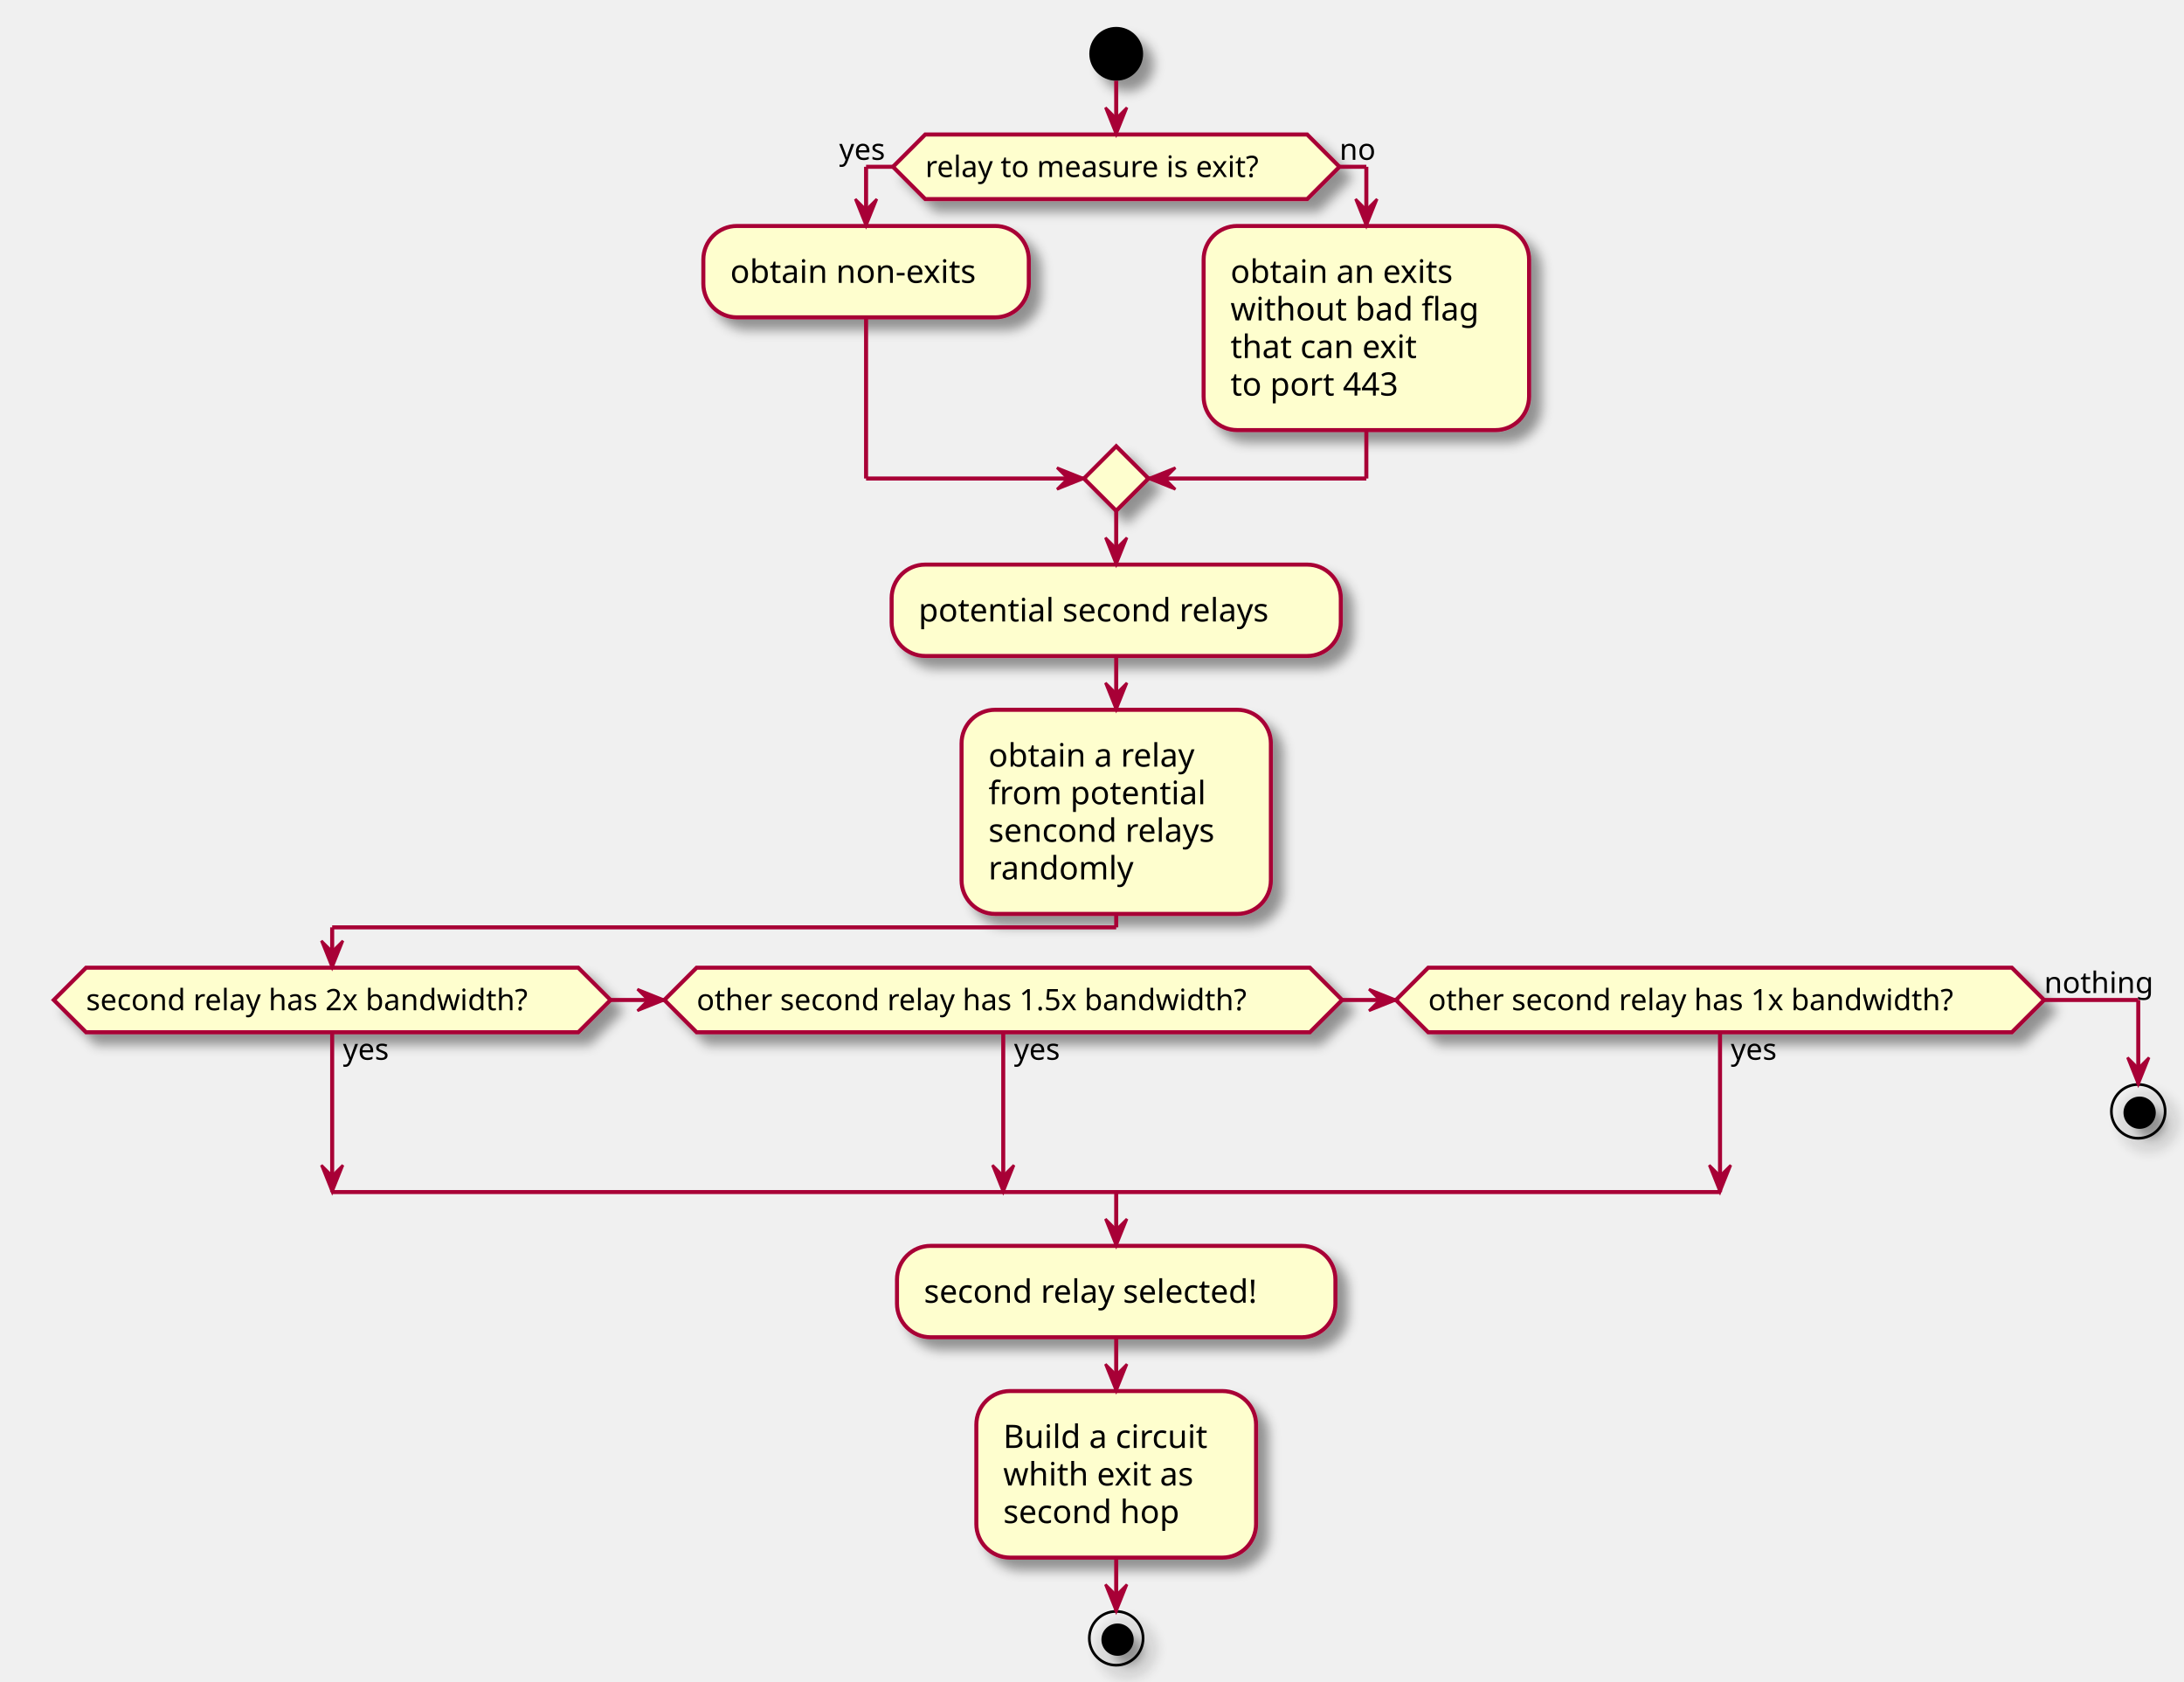
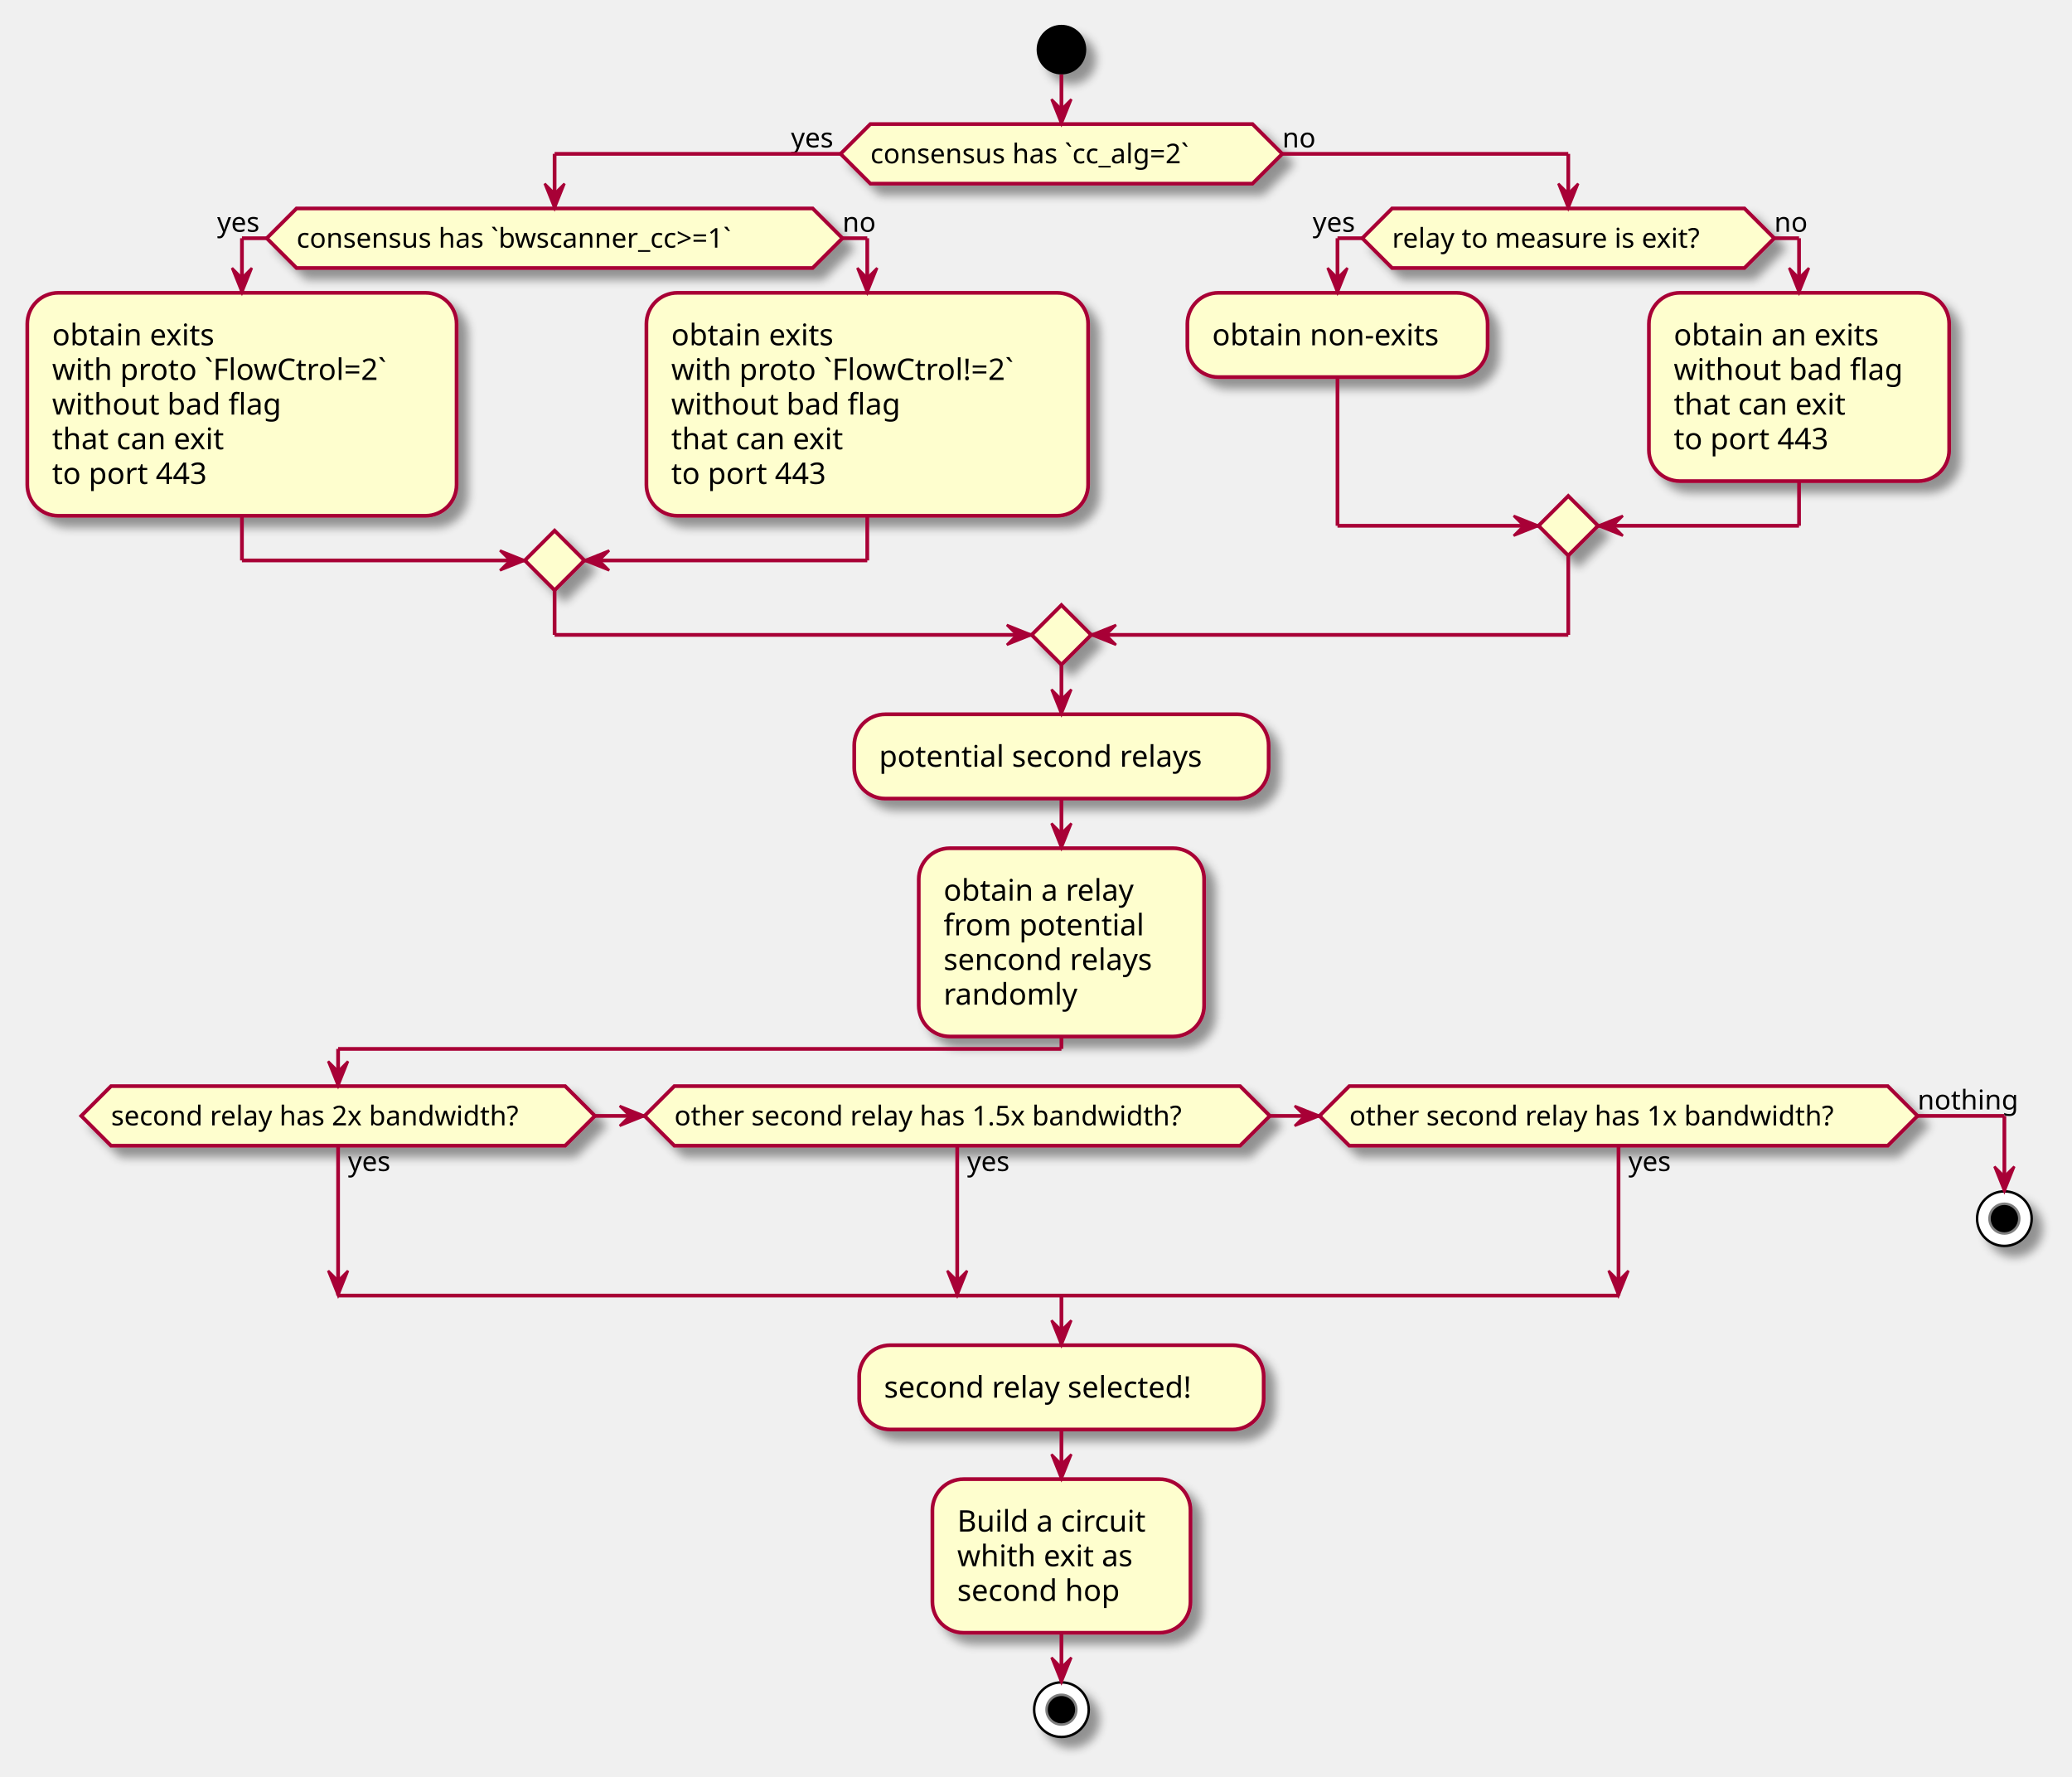
- <svg xmlns="http://www.w3.org/2000/svg" contentScriptType="application/ecmascript" contentStyleType="text/css" height="625px" preserveAspectRatio="none" style="width:812px;height:625px;" version="1.1" viewBox="0 0 812 625" width="812px" zoomAndPan="magnify">
+ <svg xmlns="http://www.w3.org/2000/svg" contentScriptType="application/ecmascript" contentStyleType="text/css" height="716px" preserveAspectRatio="none" style="width:835px;height:716px;" version="1.1" viewBox="0 0 835 716" width="835px" zoomAndPan="magnify">
  <defs>
-     <filter height="300%" id="fd9ikek" width="300%" x="-1" y="-1">
+     <filter height="300%" id="fuxnn6ywm67wb" width="300%" x="-1" y="-1">
      <feGaussianBlur result="blurOut" stdDeviation="2.0" />
      <feColorMatrix in="blurOut" result="blurOut2" type="matrix" values="0 0 0 0 0 0 0 0 0 0 0 0 0 0 0 0 0 0 .4 0" />
      <feOffset dx="4.0" dy="4.0" in="blurOut2" result="blurOut3" />
      <feBlend in="SourceGraphic" in2="blurOut3" mode="normal" />
    </filter>
  </defs>
  <g>
-     <ellipse cx="415" cy="20" fill="#000000" filter="url(#fd9ikek)" rx="10" ry="10" style="stroke: none; stroke-width: 1.0;" />
-     <polygon fill="#FEFECE" filter="url(#fd9ikek)" points="344,50,486,50,498,62,486,74,344,74,332,62,344,50" style="stroke: #A80036; stroke-width: 1.5;" />
-     <text fill="#000000" font-family="sans-serif" font-size="11" lengthAdjust="spacingAndGlyphs" textLength="142" x="344" y="65.808">relay to measure is exit?</text>
-     <text fill="#000000" font-family="sans-serif" font-size="11" lengthAdjust="spacingAndGlyphs" textLength="20" x="312" y="59.406">yes</text>
-     <text fill="#000000" font-family="sans-serif" font-size="11" lengthAdjust="spacingAndGlyphs" textLength="14" x="498" y="59.406">no</text>
-     <rect fill="#FEFECE" filter="url(#fd9ikek)" height="33.969" rx="12.5" ry="12.5" style="stroke: #A80036; stroke-width: 1.5;" width="121" x="261.5" y="84" />
-     <text fill="#000000" font-family="sans-serif" font-size="12" lengthAdjust="spacingAndGlyphs" textLength="101" x="271.5" y="105.139">obtain non-exits</text>
-     <rect fill="#FEFECE" filter="url(#fd9ikek)" height="75.875" rx="12.5" ry="12.5" style="stroke: #A80036; stroke-width: 1.5;" width="121" x="447.5" y="84" />
-     <text fill="#000000" font-family="sans-serif" font-size="12" lengthAdjust="spacingAndGlyphs" textLength="93" x="457.5" y="105.139">obtain an exits</text>
-     <text fill="#000000" font-family="sans-serif" font-size="12" lengthAdjust="spacingAndGlyphs" textLength="101" x="457.5" y="119.107">without bad flag</text>
-     <text fill="#000000" font-family="sans-serif" font-size="12" lengthAdjust="spacingAndGlyphs" textLength="79" x="457.5" y="133.076">that can exit</text>
-     <text fill="#000000" font-family="sans-serif" font-size="12" lengthAdjust="spacingAndGlyphs" textLength="71" x="457.5" y="147.045">to port 443</text>
-     <polygon fill="#FEFECE" filter="url(#fd9ikek)" points="415,165.875,427,177.875,415,189.875,403,177.875,415,165.875" style="stroke: #A80036; stroke-width: 1.5;" />
-     <rect fill="#FEFECE" filter="url(#fd9ikek)" height="33.969" rx="12.5" ry="12.5" style="stroke: #A80036; stroke-width: 1.5;" width="167" x="331.5" y="209.875" />
-     <text fill="#000000" font-family="sans-serif" font-size="12" lengthAdjust="spacingAndGlyphs" textLength="147" x="341.5" y="231.014">potential second relays</text>
-     <rect fill="#FEFECE" filter="url(#fd9ikek)" height="75.875" rx="12.5" ry="12.5" style="stroke: #A80036; stroke-width: 1.5;" width="115" x="357.5" y="263.844" />
-     <text fill="#000000" font-family="sans-serif" font-size="12" lengthAdjust="spacingAndGlyphs" textLength="86" x="367.5" y="284.982">obtain a relay</text>
-     <text fill="#000000" font-family="sans-serif" font-size="12" lengthAdjust="spacingAndGlyphs" textLength="88" x="367.5" y="298.951">from potential</text>
-     <text fill="#000000" font-family="sans-serif" font-size="12" lengthAdjust="spacingAndGlyphs" textLength="95" x="367.5" y="312.92">sencond relays</text>
-     <text fill="#000000" font-family="sans-serif" font-size="12" lengthAdjust="spacingAndGlyphs" textLength="57" x="367.5" y="326.889">randomly</text>
-     <polygon fill="#FEFECE" filter="url(#fd9ikek)" points="32,359.719,215,359.719,227,371.719,215,383.719,32,383.719,20,371.719,32,359.719" style="stroke: #A80036; stroke-width: 1.5;" />
-     <text fill="#000000" font-family="sans-serif" font-size="11" lengthAdjust="spacingAndGlyphs" textLength="20" x="127.5" y="393.929">yes</text>
-     <text fill="#000000" font-family="sans-serif" font-size="11" lengthAdjust="spacingAndGlyphs" textLength="183" x="32" y="375.527">second relay has 2x bandwidth?</text>
-     <polygon fill="#FEFECE" filter="url(#fd9ikek)" points="259,359.719,487,359.719,499,371.719,487,383.719,259,383.719,247,371.719,259,359.719" style="stroke: #A80036; stroke-width: 1.5;" />
-     <text fill="#000000" font-family="sans-serif" font-size="11" lengthAdjust="spacingAndGlyphs" textLength="20" x="377" y="393.929">yes</text>
-     <text fill="#000000" font-family="sans-serif" font-size="11" lengthAdjust="spacingAndGlyphs" textLength="228" x="259" y="375.527">other second relay has 1.5x bandwidth?</text>
-     <polygon fill="#FEFECE" filter="url(#fd9ikek)" points="531,359.719,748,359.719,760,371.719,748,383.719,531,383.719,519,371.719,531,359.719" style="stroke: #A80036; stroke-width: 1.5;" />
-     <text fill="#000000" font-family="sans-serif" font-size="11" lengthAdjust="spacingAndGlyphs" textLength="20" x="643.5" y="393.929">yes</text>
-     <text fill="#000000" font-family="sans-serif" font-size="11" lengthAdjust="spacingAndGlyphs" textLength="217" x="531" y="375.527">other second relay has 1x bandwidth?</text>
-     <text fill="#000000" font-family="sans-serif" font-size="11" lengthAdjust="spacingAndGlyphs" textLength="42" x="760" y="369.125">nothing</text>
-     <ellipse cx="795" cy="413.121" fill="none" filter="url(#fd9ikek)" rx="10" ry="10" style="stroke: #000000; stroke-width: 1.0;" />
-     <ellipse cx="795.5" cy="413.621" fill="#000000" filter="url(#fd9ikek)" rx="6" ry="6" style="stroke: none; stroke-width: 1.0;" />
-     <rect fill="#FEFECE" filter="url(#fd9ikek)" height="33.969" rx="12.5" ry="12.5" style="stroke: #A80036; stroke-width: 1.5;" width="163" x="333.5" y="463.121" />
-     <text fill="#000000" font-family="sans-serif" font-size="12" lengthAdjust="spacingAndGlyphs" textLength="143" x="343.5" y="484.26">second relay selected!</text>
-     <rect fill="#FEFECE" filter="url(#fd9ikek)" height="61.906" rx="12.5" ry="12.5" style="stroke: #A80036; stroke-width: 1.5;" width="104" x="363" y="517.09" />
-     <text fill="#000000" font-family="sans-serif" font-size="12" lengthAdjust="spacingAndGlyphs" textLength="84" x="373" y="538.229">Build a circuit</text>
-     <text fill="#000000" font-family="sans-serif" font-size="12" lengthAdjust="spacingAndGlyphs" textLength="78" x="373" y="552.197">whith exit as</text>
-     <text fill="#000000" font-family="sans-serif" font-size="12" lengthAdjust="spacingAndGlyphs" textLength="74" x="373" y="566.166">second hop</text>
-     <ellipse cx="415" cy="608.996" fill="none" filter="url(#fd9ikek)" rx="10" ry="10" style="stroke: #000000; stroke-width: 1.0;" />
-     <ellipse cx="415.5" cy="609.496" fill="#000000" filter="url(#fd9ikek)" rx="6" ry="6" style="stroke: none; stroke-width: 1.0;" />
-     <line style="stroke: #A80036; stroke-width: 1.5;" x1="332" x2="322" y1="62" y2="62" />
-     <line style="stroke: #A80036; stroke-width: 1.5;" x1="322" x2="322" y1="62" y2="84" />
-     <polygon fill="#A80036" points="318,74,322,84,326,74,322,78" style="stroke: #A80036; stroke-width: 1.0;" />
-     <line style="stroke: #A80036; stroke-width: 1.5;" x1="498" x2="508" y1="62" y2="62" />
-     <line style="stroke: #A80036; stroke-width: 1.5;" x1="508" x2="508" y1="62" y2="84" />
-     <polygon fill="#A80036" points="504,74,508,84,512,74,508,78" style="stroke: #A80036; stroke-width: 1.0;" />
-     <line style="stroke: #A80036; stroke-width: 1.5;" x1="322" x2="322" y1="117.969" y2="177.875" />
-     <line style="stroke: #A80036; stroke-width: 1.5;" x1="322" x2="403" y1="177.875" y2="177.875" />
-     <polygon fill="#A80036" points="393,173.875,403,177.875,393,181.875,397,177.875" style="stroke: #A80036; stroke-width: 1.0;" />
-     <line style="stroke: #A80036; stroke-width: 1.5;" x1="508" x2="508" y1="159.875" y2="177.875" />
-     <line style="stroke: #A80036; stroke-width: 1.5;" x1="508" x2="427" y1="177.875" y2="177.875" />
-     <polygon fill="#A80036" points="437,173.875,427,177.875,437,181.875,433,177.875" style="stroke: #A80036; stroke-width: 1.0;" />
-     <line style="stroke: #A80036; stroke-width: 1.5;" x1="415" x2="415" y1="30" y2="50" />
-     <polygon fill="#A80036" points="411,40,415,50,419,40,415,44" style="stroke: #A80036; stroke-width: 1.0;" />
-     <line style="stroke: #A80036; stroke-width: 1.5;" x1="415" x2="415" y1="189.875" y2="209.875" />
-     <polygon fill="#A80036" points="411,199.875,415,209.875,419,199.875,415,203.875" style="stroke: #A80036; stroke-width: 1.0;" />
-     <line style="stroke: #A80036; stroke-width: 1.5;" x1="415" x2="415" y1="243.844" y2="263.844" />
-     <polygon fill="#A80036" points="411,253.844,415,263.844,419,253.844,415,257.844" style="stroke: #A80036; stroke-width: 1.0;" />
-     <line style="stroke: #A80036; stroke-width: 1.5;" x1="123.5" x2="123.5" y1="383.719" y2="443.121" />
-     <polygon fill="#A80036" points="119.5,433.121,123.5,443.121,127.5,433.121,123.5,437.121" style="stroke: #A80036; stroke-width: 1.0;" />
-     <line style="stroke: #A80036; stroke-width: 1.5;" x1="373" x2="373" y1="383.719" y2="443.121" />
-     <polygon fill="#A80036" points="369,433.121,373,443.121,377,433.121,373,437.121" style="stroke: #A80036; stroke-width: 1.0;" />
-     <line style="stroke: #A80036; stroke-width: 1.5;" x1="639.5" x2="639.5" y1="383.719" y2="443.121" />
-     <polygon fill="#A80036" points="635.5,433.121,639.5,443.121,643.5,433.121,639.5,437.121" style="stroke: #A80036; stroke-width: 1.0;" />
-     <line style="stroke: #A80036; stroke-width: 1.5;" x1="227" x2="247" y1="371.719" y2="371.719" />
-     <polygon fill="#A80036" points="237,367.719,247,371.719,237,375.719,241,371.719" style="stroke: #A80036; stroke-width: 1.0;" />
-     <line style="stroke: #A80036; stroke-width: 1.5;" x1="499" x2="519" y1="371.719" y2="371.719" />
-     <polygon fill="#A80036" points="509,367.719,519,371.719,509,375.719,513,371.719" style="stroke: #A80036; stroke-width: 1.0;" />
-     <line style="stroke: #A80036; stroke-width: 1.5;" x1="415" x2="415" y1="339.719" y2="344.719" />
-     <line style="stroke: #A80036; stroke-width: 1.5;" x1="415" x2="123.5" y1="344.719" y2="344.719" />
-     <line style="stroke: #A80036; stroke-width: 1.5;" x1="123.5" x2="123.5" y1="344.719" y2="359.719" />
-     <polygon fill="#A80036" points="119.5,349.719,123.5,359.719,127.5,349.719,123.5,353.719" style="stroke: #A80036; stroke-width: 1.0;" />
-     <line style="stroke: #A80036; stroke-width: 1.5;" x1="760" x2="795" y1="371.719" y2="371.719" />
-     <line style="stroke: #A80036; stroke-width: 1.5;" x1="795" x2="795" y1="371.719" y2="403.121" />
-     <polygon fill="#A80036" points="791,393.121,795,403.121,799,393.121,795,397.121" style="stroke: #A80036; stroke-width: 1.0;" />
-     <line style="stroke: #A80036; stroke-width: 1.5;" x1="123.5" x2="639.5" y1="443.121" y2="443.121" />
-     <line style="stroke: #A80036; stroke-width: 1.5;" x1="415" x2="415" y1="443.121" y2="463.121" />
-     <polygon fill="#A80036" points="411,453.121,415,463.121,419,453.121,415,457.121" style="stroke: #A80036; stroke-width: 1.0;" />
-     <line style="stroke: #A80036; stroke-width: 1.5;" x1="415" x2="415" y1="497.09" y2="517.09" />
-     <polygon fill="#A80036" points="411,507.09,415,517.09,419,507.09,415,511.09" style="stroke: #A80036; stroke-width: 1.0;" />
-     <line style="stroke: #A80036; stroke-width: 1.5;" x1="415" x2="415" y1="578.996" y2="598.996" />
-     <polygon fill="#A80036" points="411,588.996,415,598.996,419,588.996,415,592.996" style="stroke: #A80036; stroke-width: 1.0;" />
+     <ellipse cx="427.75" cy="20" fill="#000000" filter="url(#fuxnn6ywm67wb)" rx="10" ry="10" style="stroke:none;stroke-width:1.0;" />
+     <polygon fill="#FEFECE" filter="url(#fuxnn6ywm67wb)" points="350.75,50,504.75,50,516.75,62,504.75,74,350.75,74,338.75,62,350.75,50" style="stroke:#A80036;stroke-width:1.5;" />
+     <text fill="#000000" font-family="sans-serif" font-size="11" lengthAdjust="spacing" textLength="154" x="350.75" y="65.808">consensus has `cc_alg=2`</text>
+     <text fill="#000000" font-family="sans-serif" font-size="11" lengthAdjust="spacing" textLength="20" x="318.75" y="59.406">yes</text>
+     <text fill="#000000" font-family="sans-serif" font-size="11" lengthAdjust="spacing" textLength="14" x="516.75" y="59.406">no</text>
+     <polygon fill="#FEFECE" filter="url(#fuxnn6ywm67wb)" points="119.5,84,327.5,84,339.5,96,327.5,108,119.5,108,107.5,96,119.5,84" style="stroke:#A80036;stroke-width:1.5;" />
+     <text fill="#000000" font-family="sans-serif" font-size="11" lengthAdjust="spacing" textLength="208" x="119.5" y="99.808">consensus has `bwscanner_cc&gt;=1`</text>
+     <text fill="#000000" font-family="sans-serif" font-size="11" lengthAdjust="spacing" textLength="20" x="87.5" y="93.406">yes</text>
+     <text fill="#000000" font-family="sans-serif" font-size="11" lengthAdjust="spacing" textLength="14" x="339.5" y="93.406">no</text>
+     <rect fill="#FEFECE" filter="url(#fuxnn6ywm67wb)" height="89.844" rx="12.5" ry="12.5" style="stroke:#A80036;stroke-width:1.5;" width="173" x="11" y="118" />
+     <text fill="#000000" font-family="sans-serif" font-size="12" lengthAdjust="spacing" textLength="73" x="21" y="139.139">obtain exits</text>
+     <text fill="#000000" font-family="sans-serif" font-size="12" lengthAdjust="spacing" textLength="153" x="21" y="153.107">with proto `FlowCtrol=2`</text>
+     <text fill="#000000" font-family="sans-serif" font-size="12" lengthAdjust="spacing" textLength="101" x="21" y="167.076">without bad flag</text>
+     <text fill="#000000" font-family="sans-serif" font-size="12" lengthAdjust="spacing" textLength="79" x="21" y="181.045">that can exit</text>
+     <text fill="#000000" font-family="sans-serif" font-size="12" lengthAdjust="spacing" textLength="71" x="21" y="195.014">to port 443</text>
+     <rect fill="#FEFECE" filter="url(#fuxnn6ywm67wb)" height="89.844" rx="12.5" ry="12.5" style="stroke:#A80036;stroke-width:1.5;" width="178" x="260.5" y="118" />
+     <text fill="#000000" font-family="sans-serif" font-size="12" lengthAdjust="spacing" textLength="73" x="270.5" y="139.139">obtain exits</text>
+     <text fill="#000000" font-family="sans-serif" font-size="12" lengthAdjust="spacing" textLength="158" x="270.5" y="153.107">with proto `FlowCtrol!=2`</text>
+     <text fill="#000000" font-family="sans-serif" font-size="12" lengthAdjust="spacing" textLength="101" x="270.5" y="167.076">without bad flag</text>
+     <text fill="#000000" font-family="sans-serif" font-size="12" lengthAdjust="spacing" textLength="79" x="270.5" y="181.045">that can exit</text>
+     <text fill="#000000" font-family="sans-serif" font-size="12" lengthAdjust="spacing" textLength="71" x="270.5" y="195.014">to port 443</text>
+     <polygon fill="#FEFECE" filter="url(#fuxnn6ywm67wb)" points="223.5,213.844,235.5,225.844,223.5,237.844,211.5,225.844,223.5,213.844" style="stroke:#A80036;stroke-width:1.5;" />
+     <polygon fill="#FEFECE" filter="url(#fuxnn6ywm67wb)" points="561,84,703,84,715,96,703,108,561,108,549,96,561,84" style="stroke:#A80036;stroke-width:1.5;" />
+     <text fill="#000000" font-family="sans-serif" font-size="11" lengthAdjust="spacing" textLength="142" x="561" y="99.808">relay to measure is exit?</text>
+     <text fill="#000000" font-family="sans-serif" font-size="11" lengthAdjust="spacing" textLength="20" x="529" y="93.406">yes</text>
+     <text fill="#000000" font-family="sans-serif" font-size="11" lengthAdjust="spacing" textLength="14" x="715" y="93.406">no</text>
+     <rect fill="#FEFECE" filter="url(#fuxnn6ywm67wb)" height="33.969" rx="12.5" ry="12.5" style="stroke:#A80036;stroke-width:1.5;" width="121" x="478.5" y="118" />
+     <text fill="#000000" font-family="sans-serif" font-size="12" lengthAdjust="spacing" textLength="101" x="488.5" y="139.139">obtain non-exits</text>
+     <rect fill="#FEFECE" filter="url(#fuxnn6ywm67wb)" height="75.875" rx="12.5" ry="12.5" style="stroke:#A80036;stroke-width:1.5;" width="121" x="664.5" y="118" />
+     <text fill="#000000" font-family="sans-serif" font-size="12" lengthAdjust="spacing" textLength="93" x="674.5" y="139.139">obtain an exits</text>
+     <text fill="#000000" font-family="sans-serif" font-size="12" lengthAdjust="spacing" textLength="101" x="674.5" y="153.107">without bad flag</text>
+     <text fill="#000000" font-family="sans-serif" font-size="12" lengthAdjust="spacing" textLength="79" x="674.5" y="167.076">that can exit</text>
+     <text fill="#000000" font-family="sans-serif" font-size="12" lengthAdjust="spacing" textLength="71" x="674.5" y="181.045">to port 443</text>
+     <polygon fill="#FEFECE" filter="url(#fuxnn6ywm67wb)" points="632,199.875,644,211.875,632,223.875,620,211.875,632,199.875" style="stroke:#A80036;stroke-width:1.5;" />
+     <polygon fill="#FEFECE" filter="url(#fuxnn6ywm67wb)" points="427.75,243.844,439.75,255.844,427.75,267.844,415.75,255.844,427.75,243.844" style="stroke:#A80036;stroke-width:1.5;" />
+     <rect fill="#FEFECE" filter="url(#fuxnn6ywm67wb)" height="33.969" rx="12.5" ry="12.5" style="stroke:#A80036;stroke-width:1.5;" width="167" x="344.25" y="287.844" />
+     <text fill="#000000" font-family="sans-serif" font-size="12" lengthAdjust="spacing" textLength="147" x="354.25" y="308.982">potential second relays</text>
+     <rect fill="#FEFECE" filter="url(#fuxnn6ywm67wb)" height="75.875" rx="12.5" ry="12.5" style="stroke:#A80036;stroke-width:1.5;" width="115" x="370.25" y="341.812" />
+     <text fill="#000000" font-family="sans-serif" font-size="12" lengthAdjust="spacing" textLength="86" x="380.25" y="362.951">obtain a relay</text>
+     <text fill="#000000" font-family="sans-serif" font-size="12" lengthAdjust="spacing" textLength="88" x="380.25" y="376.92">from potential</text>
+     <text fill="#000000" font-family="sans-serif" font-size="12" lengthAdjust="spacing" textLength="95" x="380.25" y="390.889">sencond relays</text>
+     <text fill="#000000" font-family="sans-serif" font-size="12" lengthAdjust="spacing" textLength="57" x="380.25" y="404.857">randomly</text>
+     <polygon fill="#FEFECE" filter="url(#fuxnn6ywm67wb)" points="44.75,437.688,227.75,437.688,239.75,449.688,227.75,461.688,44.75,461.688,32.75,449.688,44.75,437.688" style="stroke:#A80036;stroke-width:1.5;" />
+     <text fill="#000000" font-family="sans-serif" font-size="11" lengthAdjust="spacing" textLength="20" x="140.25" y="471.898">yes</text>
+     <text fill="#000000" font-family="sans-serif" font-size="11" lengthAdjust="spacing" textLength="183" x="44.75" y="453.496">second relay has 2x bandwidth?</text>
+     <polygon fill="#FEFECE" filter="url(#fuxnn6ywm67wb)" points="271.75,437.688,499.75,437.688,511.75,449.688,499.75,461.688,271.75,461.688,259.75,449.688,271.75,437.688" style="stroke:#A80036;stroke-width:1.5;" />
+     <text fill="#000000" font-family="sans-serif" font-size="11" lengthAdjust="spacing" textLength="20" x="389.75" y="471.898">yes</text>
+     <text fill="#000000" font-family="sans-serif" font-size="11" lengthAdjust="spacing" textLength="228" x="271.75" y="453.496">other second relay has 1.5x bandwidth?</text>
+     <polygon fill="#FEFECE" filter="url(#fuxnn6ywm67wb)" points="543.75,437.688,760.75,437.688,772.75,449.688,760.75,461.688,543.75,461.688,531.75,449.688,543.75,437.688" style="stroke:#A80036;stroke-width:1.5;" />
+     <text fill="#000000" font-family="sans-serif" font-size="11" lengthAdjust="spacing" textLength="20" x="656.25" y="471.898">yes</text>
+     <text fill="#000000" font-family="sans-serif" font-size="11" lengthAdjust="spacing" textLength="217" x="543.75" y="453.496">other second relay has 1x bandwidth?</text>
+     <text fill="#000000" font-family="sans-serif" font-size="11" lengthAdjust="spacing" textLength="42" x="772.75" y="447.093">nothing</text>
+     <ellipse cx="807.75" cy="491.09" fill="#FFFFFF" filter="url(#fuxnn6ywm67wb)" rx="11" ry="11" style="stroke:#000000;stroke-width:1.0;" />
+     <ellipse cx="807.75" cy="491.09" fill="#000000" rx="6" ry="6" style="stroke:#7F7F7F;stroke-width:1.0;" />
+     <rect fill="#FEFECE" filter="url(#fuxnn6ywm67wb)" height="33.969" rx="12.5" ry="12.5" style="stroke:#A80036;stroke-width:1.5;" width="163" x="346.25" y="542.09" />
+     <text fill="#000000" font-family="sans-serif" font-size="12" lengthAdjust="spacing" textLength="143" x="356.25" y="563.229">second relay selected!</text>
+     <rect fill="#FEFECE" filter="url(#fuxnn6ywm67wb)" height="61.906" rx="12.5" ry="12.5" style="stroke:#A80036;stroke-width:1.5;" width="104" x="375.75" y="596.059" />
+     <text fill="#000000" font-family="sans-serif" font-size="12" lengthAdjust="spacing" textLength="84" x="385.75" y="617.197">Build a circuit</text>
+     <text fill="#000000" font-family="sans-serif" font-size="12" lengthAdjust="spacing" textLength="78" x="385.75" y="631.166">whith exit as</text>
+     <text fill="#000000" font-family="sans-serif" font-size="12" lengthAdjust="spacing" textLength="74" x="385.75" y="645.135">second hop</text>
+     <ellipse cx="427.75" cy="688.965" fill="#FFFFFF" filter="url(#fuxnn6ywm67wb)" rx="11" ry="11" style="stroke:#000000;stroke-width:1.0;" />
+     <ellipse cx="427.75" cy="688.965" fill="#000000" rx="6" ry="6" style="stroke:#7F7F7F;stroke-width:1.0;" />
+     <line style="stroke:#A80036;stroke-width:1.5;" x1="107.5" x2="97.5" y1="96" y2="96" />
+     <line style="stroke:#A80036;stroke-width:1.5;" x1="97.5" x2="97.5" y1="96" y2="118" />
+     <polygon fill="#A80036" points="93.5,108,97.5,118,101.5,108,97.5,112" style="stroke:#A80036;stroke-width:1.0;" />
+     <line style="stroke:#A80036;stroke-width:1.5;" x1="339.5" x2="349.5" y1="96" y2="96" />
+     <line style="stroke:#A80036;stroke-width:1.5;" x1="349.5" x2="349.5" y1="96" y2="118" />
+     <polygon fill="#A80036" points="345.5,108,349.5,118,353.5,108,349.5,112" style="stroke:#A80036;stroke-width:1.0;" />
+     <line style="stroke:#A80036;stroke-width:1.5;" x1="97.5" x2="97.5" y1="207.844" y2="225.844" />
+     <line style="stroke:#A80036;stroke-width:1.5;" x1="97.5" x2="211.5" y1="225.844" y2="225.844" />
+     <polygon fill="#A80036" points="201.5,221.844,211.5,225.844,201.5,229.844,205.5,225.844" style="stroke:#A80036;stroke-width:1.0;" />
+     <line style="stroke:#A80036;stroke-width:1.5;" x1="349.5" x2="349.5" y1="207.844" y2="225.844" />
+     <line style="stroke:#A80036;stroke-width:1.5;" x1="349.5" x2="235.5" y1="225.844" y2="225.844" />
+     <polygon fill="#A80036" points="245.5,221.844,235.5,225.844,245.5,229.844,241.5,225.844" style="stroke:#A80036;stroke-width:1.0;" />
+     <line style="stroke:#A80036;stroke-width:1.5;" x1="549" x2="539" y1="96" y2="96" />
+     <line style="stroke:#A80036;stroke-width:1.5;" x1="539" x2="539" y1="96" y2="118" />
+     <polygon fill="#A80036" points="535,108,539,118,543,108,539,112" style="stroke:#A80036;stroke-width:1.0;" />
+     <line style="stroke:#A80036;stroke-width:1.5;" x1="715" x2="725" y1="96" y2="96" />
+     <line style="stroke:#A80036;stroke-width:1.5;" x1="725" x2="725" y1="96" y2="118" />
+     <polygon fill="#A80036" points="721,108,725,118,729,108,725,112" style="stroke:#A80036;stroke-width:1.0;" />
+     <line style="stroke:#A80036;stroke-width:1.5;" x1="539" x2="539" y1="151.969" y2="211.875" />
+     <line style="stroke:#A80036;stroke-width:1.5;" x1="539" x2="620" y1="211.875" y2="211.875" />
+     <polygon fill="#A80036" points="610,207.875,620,211.875,610,215.875,614,211.875" style="stroke:#A80036;stroke-width:1.0;" />
+     <line style="stroke:#A80036;stroke-width:1.5;" x1="725" x2="725" y1="193.875" y2="211.875" />
+     <line style="stroke:#A80036;stroke-width:1.5;" x1="725" x2="644" y1="211.875" y2="211.875" />
+     <polygon fill="#A80036" points="654,207.875,644,211.875,654,215.875,650,211.875" style="stroke:#A80036;stroke-width:1.0;" />
+     <line style="stroke:#A80036;stroke-width:1.5;" x1="338.75" x2="223.5" y1="62" y2="62" />
+     <line style="stroke:#A80036;stroke-width:1.5;" x1="223.5" x2="223.5" y1="62" y2="84" />
+     <polygon fill="#A80036" points="219.5,74,223.5,84,227.5,74,223.5,78" style="stroke:#A80036;stroke-width:1.0;" />
+     <line style="stroke:#A80036;stroke-width:1.5;" x1="516.75" x2="632" y1="62" y2="62" />
+     <line style="stroke:#A80036;stroke-width:1.5;" x1="632" x2="632" y1="62" y2="84" />
+     <polygon fill="#A80036" points="628,74,632,84,636,74,632,78" style="stroke:#A80036;stroke-width:1.0;" />
+     <line style="stroke:#A80036;stroke-width:1.5;" x1="223.5" x2="223.5" y1="237.844" y2="255.844" />
+     <line style="stroke:#A80036;stroke-width:1.5;" x1="223.5" x2="415.75" y1="255.844" y2="255.844" />
+     <polygon fill="#A80036" points="405.75,251.844,415.75,255.844,405.75,259.844,409.75,255.844" style="stroke:#A80036;stroke-width:1.0;" />
+     <line style="stroke:#A80036;stroke-width:1.5;" x1="632" x2="632" y1="223.875" y2="255.844" />
+     <line style="stroke:#A80036;stroke-width:1.5;" x1="632" x2="439.75" y1="255.844" y2="255.844" />
+     <polygon fill="#A80036" points="449.75,251.844,439.75,255.844,449.75,259.844,445.75,255.844" style="stroke:#A80036;stroke-width:1.0;" />
+     <line style="stroke:#A80036;stroke-width:1.5;" x1="427.75" x2="427.75" y1="30" y2="50" />
+     <polygon fill="#A80036" points="423.75,40,427.75,50,431.75,40,427.75,44" style="stroke:#A80036;stroke-width:1.0;" />
+     <line style="stroke:#A80036;stroke-width:1.5;" x1="427.75" x2="427.75" y1="267.844" y2="287.844" />
+     <polygon fill="#A80036" points="423.75,277.844,427.75,287.844,431.75,277.844,427.75,281.844" style="stroke:#A80036;stroke-width:1.0;" />
+     <line style="stroke:#A80036;stroke-width:1.5;" x1="427.75" x2="427.75" y1="321.812" y2="341.812" />
+     <polygon fill="#A80036" points="423.75,331.812,427.75,341.812,431.75,331.812,427.75,335.812" style="stroke:#A80036;stroke-width:1.0;" />
+     <line style="stroke:#A80036;stroke-width:1.5;" x1="136.25" x2="136.25" y1="461.688" y2="522.09" />
+     <polygon fill="#A80036" points="132.25,512.09,136.25,522.09,140.25,512.09,136.25,516.09" style="stroke:#A80036;stroke-width:1.0;" />
+     <line style="stroke:#A80036;stroke-width:1.5;" x1="385.75" x2="385.75" y1="461.688" y2="522.09" />
+     <polygon fill="#A80036" points="381.75,512.09,385.75,522.09,389.75,512.09,385.75,516.09" style="stroke:#A80036;stroke-width:1.0;" />
+     <line style="stroke:#A80036;stroke-width:1.5;" x1="652.25" x2="652.25" y1="461.688" y2="522.09" />
+     <polygon fill="#A80036" points="648.25,512.09,652.25,522.09,656.25,512.09,652.25,516.09" style="stroke:#A80036;stroke-width:1.0;" />
+     <line style="stroke:#A80036;stroke-width:1.5;" x1="239.75" x2="259.75" y1="449.688" y2="449.688" />
+     <polygon fill="#A80036" points="249.75,445.688,259.75,449.688,249.75,453.688,253.75,449.688" style="stroke:#A80036;stroke-width:1.0;" />
+     <line style="stroke:#A80036;stroke-width:1.5;" x1="511.75" x2="531.75" y1="449.688" y2="449.688" />
+     <polygon fill="#A80036" points="521.75,445.688,531.75,449.688,521.75,453.688,525.75,449.688" style="stroke:#A80036;stroke-width:1.0;" />
+     <line style="stroke:#A80036;stroke-width:1.5;" x1="427.75" x2="427.75" y1="417.688" y2="422.688" />
+     <line style="stroke:#A80036;stroke-width:1.5;" x1="427.75" x2="136.25" y1="422.688" y2="422.688" />
+     <line style="stroke:#A80036;stroke-width:1.5;" x1="136.25" x2="136.25" y1="422.688" y2="437.688" />
+     <polygon fill="#A80036" points="132.25,427.688,136.25,437.688,140.25,427.688,136.25,431.688" style="stroke:#A80036;stroke-width:1.0;" />
+     <line style="stroke:#A80036;stroke-width:1.5;" x1="772.75" x2="807.75" y1="449.688" y2="449.688" />
+     <line style="stroke:#A80036;stroke-width:1.5;" x1="807.75" x2="807.75" y1="449.688" y2="480.09" />
+     <polygon fill="#A80036" points="803.75,470.09,807.75,480.09,811.75,470.09,807.75,474.09" style="stroke:#A80036;stroke-width:1.0;" />
+     <line style="stroke:#A80036;stroke-width:1.5;" x1="136.25" x2="652.25" y1="522.09" y2="522.09" />
+     <line style="stroke:#A80036;stroke-width:1.5;" x1="427.75" x2="427.75" y1="522.09" y2="542.09" />
+     <polygon fill="#A80036" points="423.75,532.09,427.75,542.09,431.75,532.09,427.75,536.09" style="stroke:#A80036;stroke-width:1.0;" />
+     <line style="stroke:#A80036;stroke-width:1.5;" x1="427.75" x2="427.75" y1="576.059" y2="596.059" />
+     <polygon fill="#A80036" points="423.75,586.059,427.75,596.059,431.75,586.059,427.75,590.059" style="stroke:#A80036;stroke-width:1.0;" />
+     <line style="stroke:#A80036;stroke-width:1.5;" x1="427.75" x2="427.75" y1="657.965" y2="677.965" />
+     <polygon fill="#A80036" points="423.75,667.965,427.75,677.965,431.75,667.965,427.75,671.965" style="stroke:#A80036;stroke-width:1.0;" />
  </g>
</svg>
